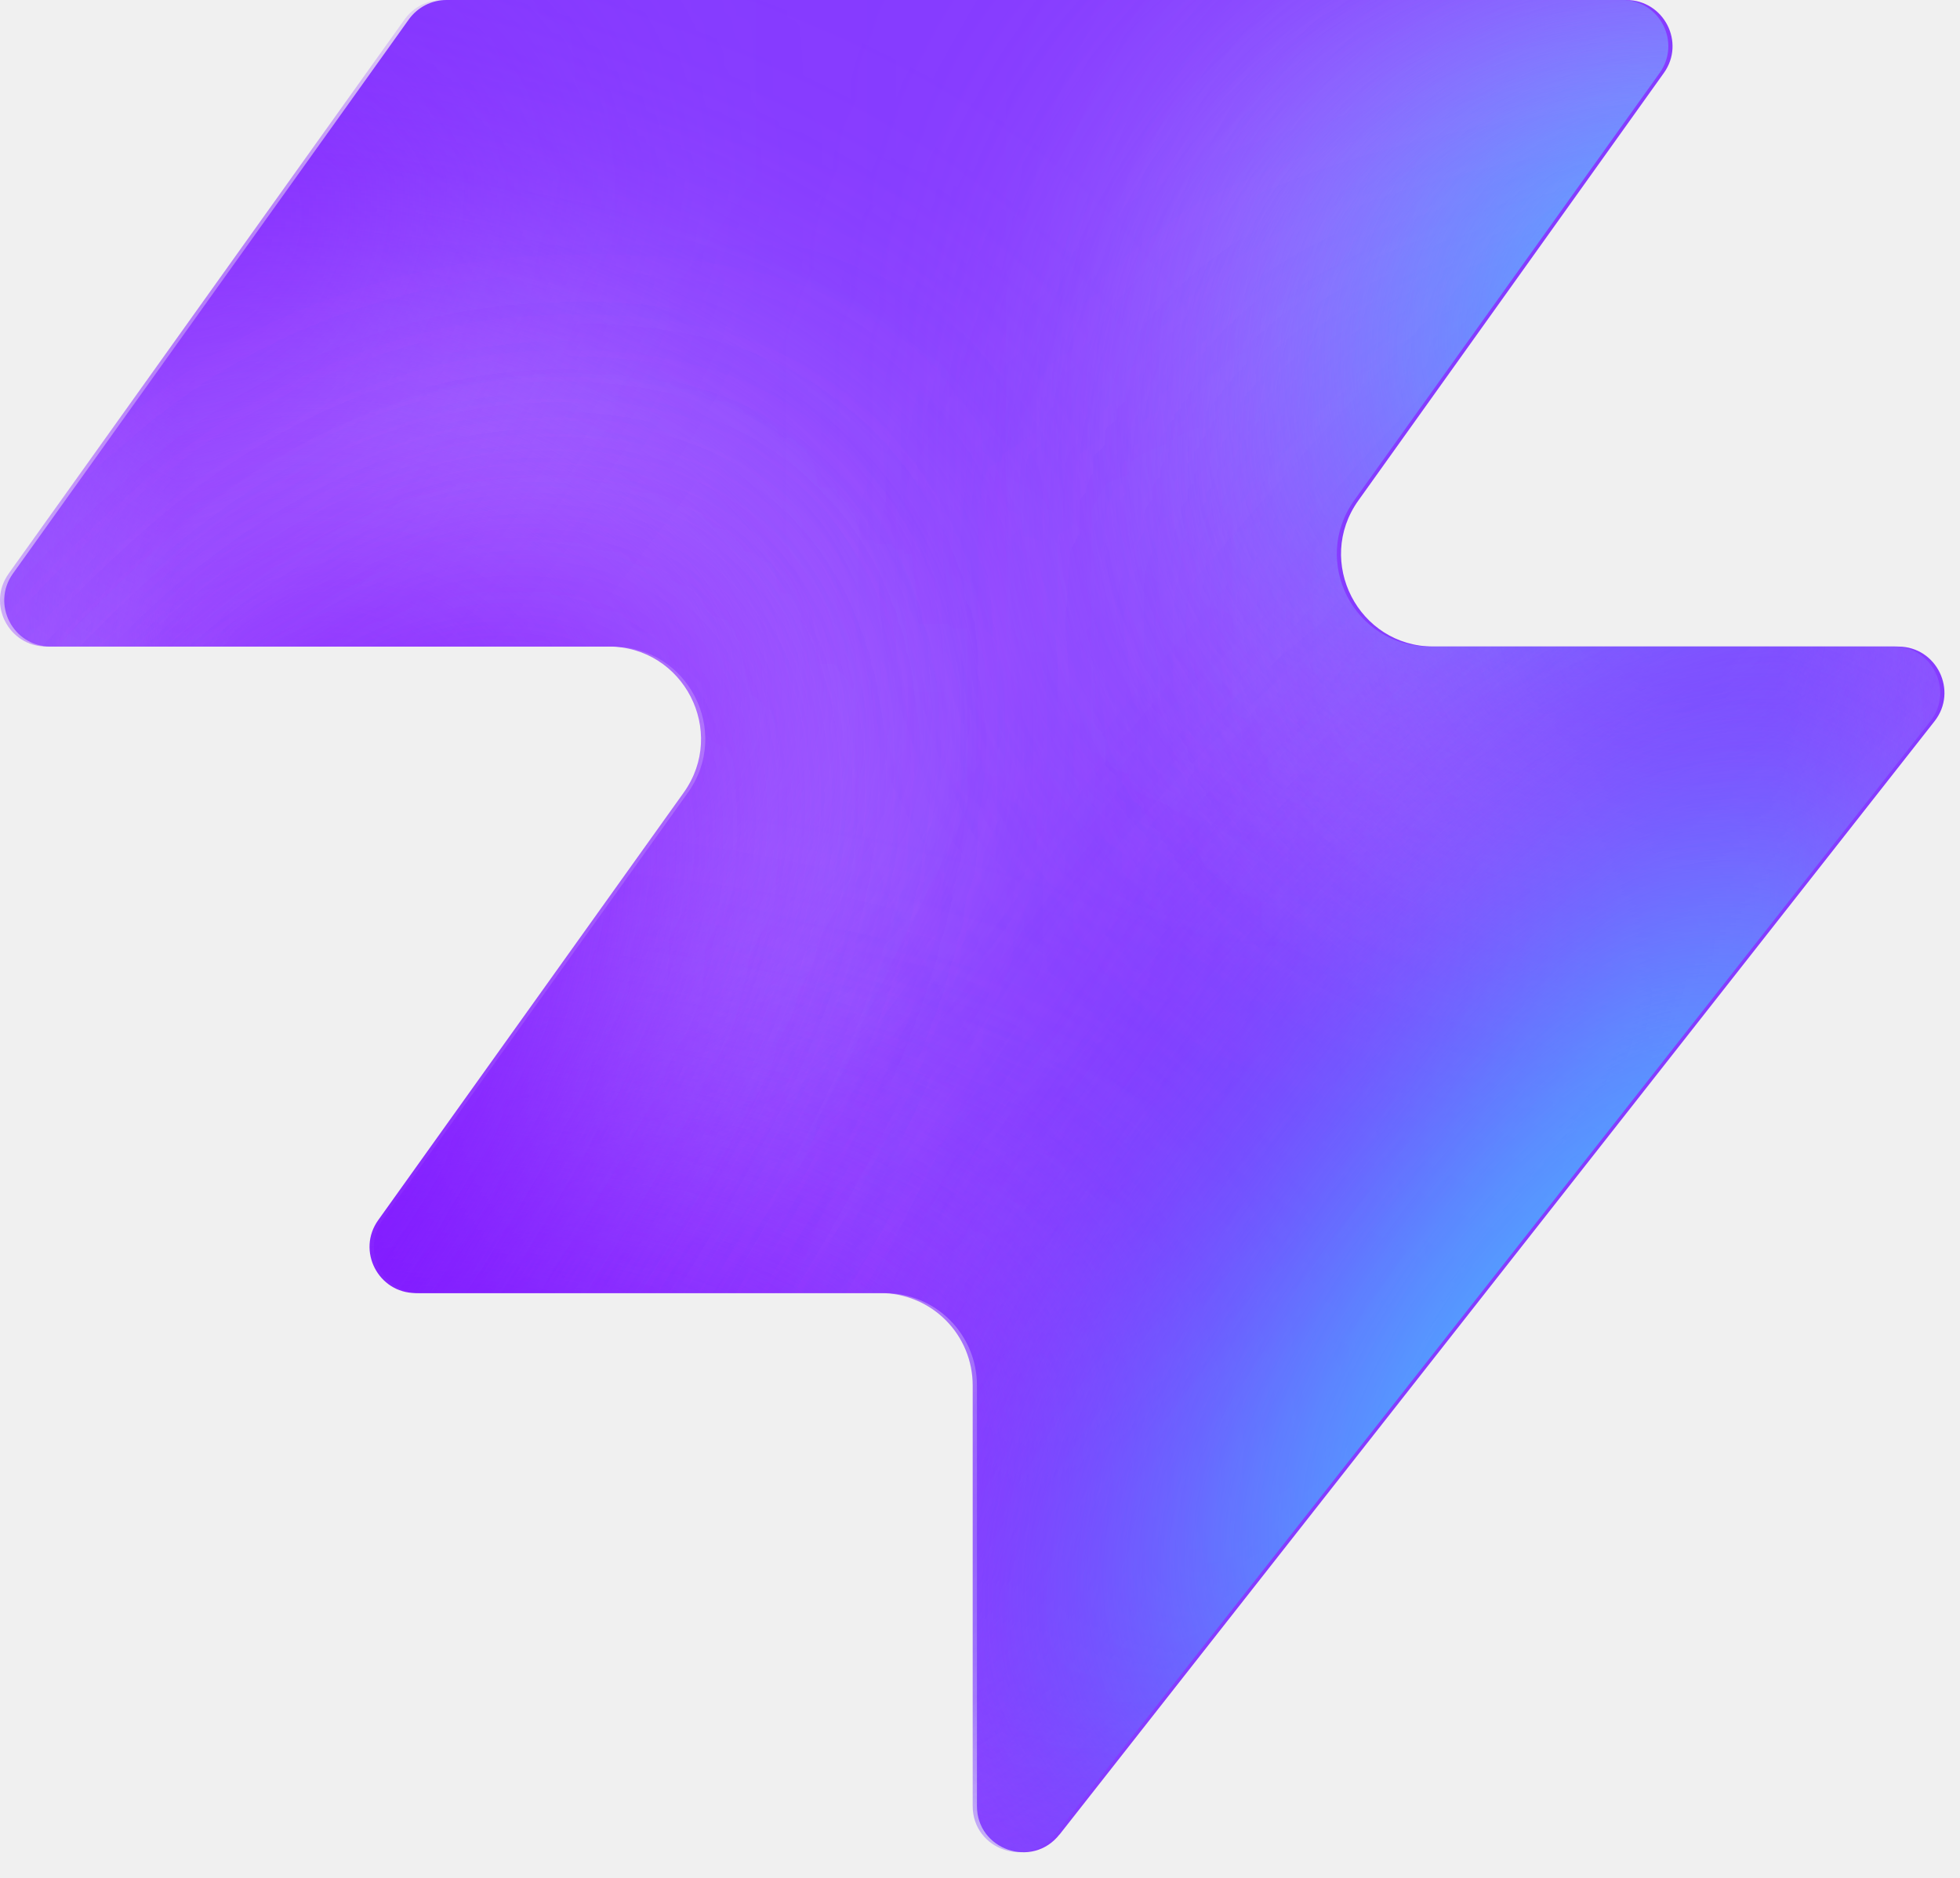
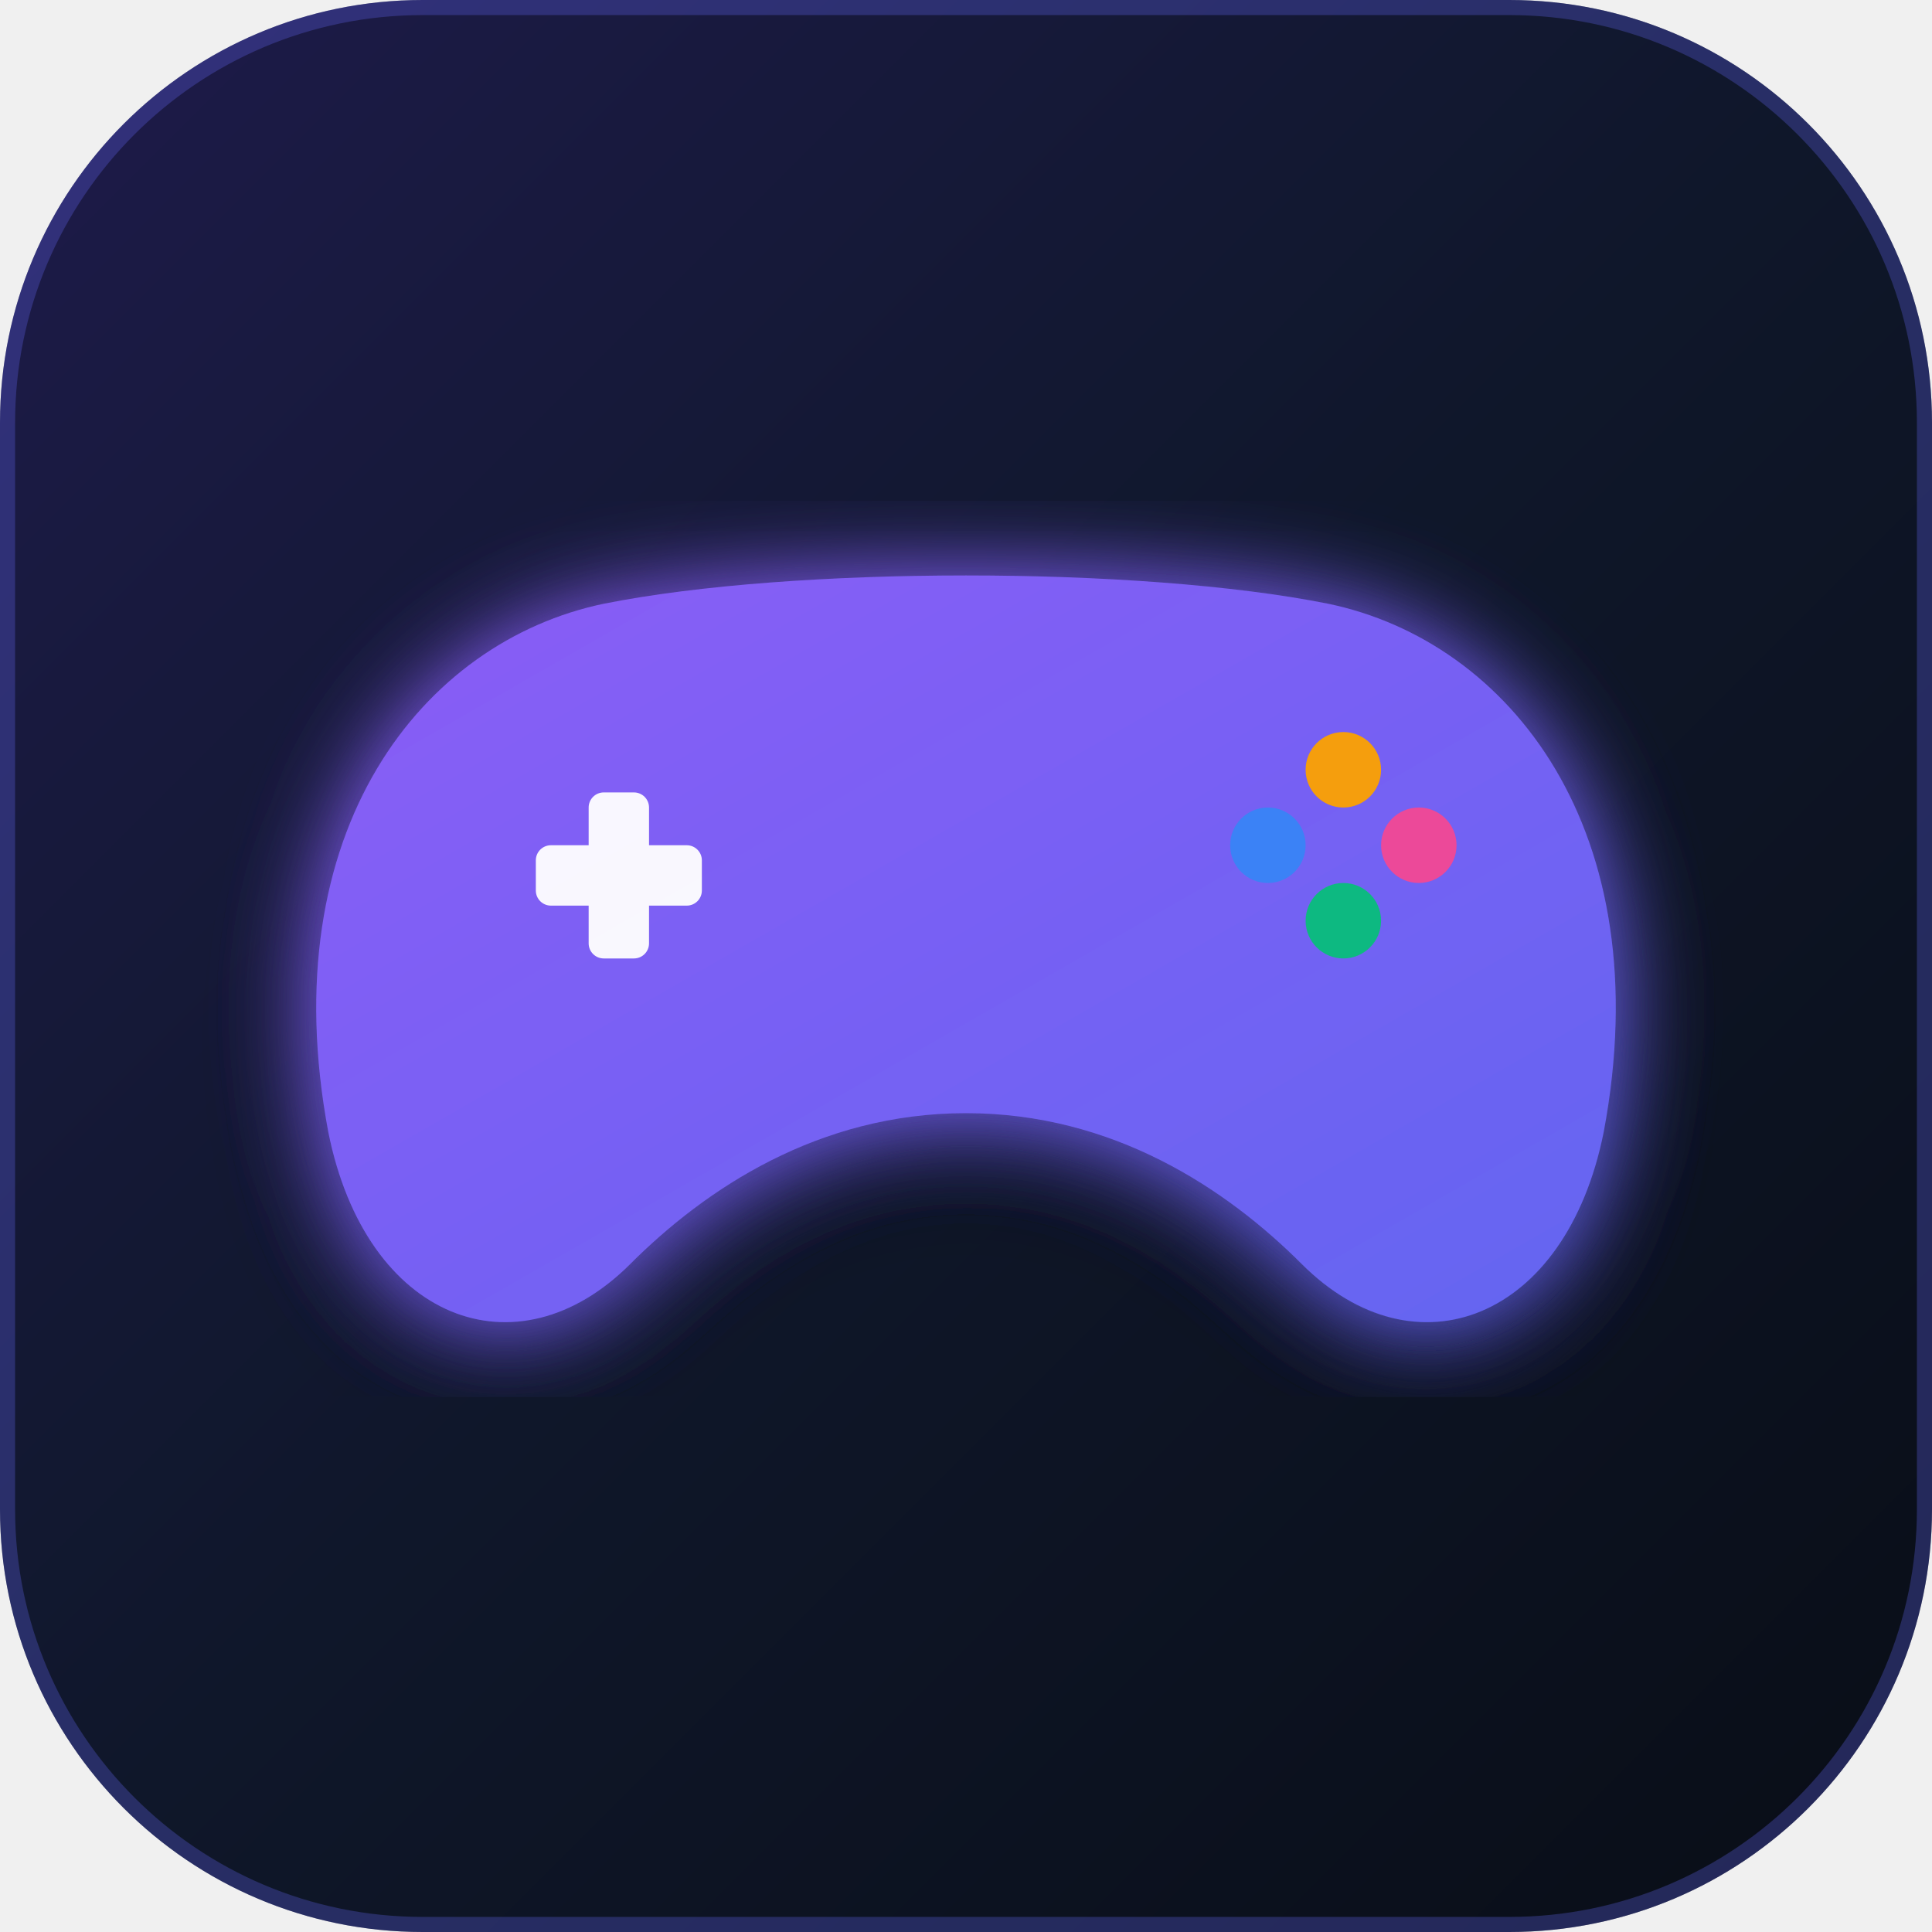
- <svg xmlns="http://www.w3.org/2000/svg" width="48" height="46" fill="none" viewBox="0 0 48 46">
-   <path fill="#863bff" d="M25.946 44.938c-.664.845-2.021.375-2.021-.698V33.937a2.26 2.26 0 0 0-2.262-2.262H10.287c-.92 0-1.456-1.04-.92-1.788l7.48-10.471c1.07-1.497 0-3.578-1.842-3.578H1.237c-.92 0-1.456-1.04-.92-1.788L10.013.474c.214-.297.556-.474.92-.474h28.894c.92 0 1.456 1.04.92 1.788l-7.48 10.471c-1.07 1.498 0 3.579 1.842 3.579h11.377c.943 0 1.473 1.088.89 1.83L25.947 44.94z" style="fill:#863bff;fill:color(display-p3 .525 .23 1);fill-opacity:1" />
-   <mask id="a" width="48" height="46" x="0" y="0" maskUnits="userSpaceOnUse" style="mask-type:alpha">
-     <path fill="#000" d="M25.842 44.938c-.664.844-2.021.375-2.021-.698V33.937a2.26 2.26 0 0 0-2.262-2.262H10.183c-.92 0-1.456-1.04-.92-1.788l7.48-10.471c1.07-1.498 0-3.579-1.842-3.579H1.133c-.92 0-1.456-1.04-.92-1.787L9.91.473c.214-.297.556-.474.92-.474h28.894c.92 0 1.456 1.04.92 1.788l-7.48 10.471c-1.07 1.498 0 3.578 1.842 3.578h11.377c.943 0 1.473 1.088.89 1.832L25.843 44.94z" style="fill:#000;fill-opacity:1" />
-   </mask>
-   <g mask="url(#a)">
-     <g filter="url(#b)">
-       <ellipse cx="5.508" cy="14.704" fill="#ede6ff" rx="5.508" ry="14.704" style="fill:#ede6ff;fill:color(display-p3 .927 .903 1);fill-opacity:1" transform="matrix(.00324 1 1 -.00324 -4.47 31.516)" />
-     </g>
-     <g filter="url(#c)">
-       <ellipse cx="10.399" cy="29.851" fill="#ede6ff" rx="10.399" ry="29.851" style="fill:#ede6ff;fill:color(display-p3 .927 .903 1);fill-opacity:1" transform="matrix(.00324 1 1 -.00324 -39.328 7.883)" />
-     </g>
-     <g filter="url(#d)">
-       <ellipse cx="5.508" cy="30.487" fill="#7e14ff" rx="5.508" ry="30.487" style="fill:#7e14ff;fill:color(display-p3 .492 .077 1);fill-opacity:1" transform="rotate(89.814 -25.913 -14.639)scale(1 -1)" />
-     </g>
-     <g filter="url(#e)">
-       <ellipse cx="5.508" cy="30.599" fill="#7e14ff" rx="5.508" ry="30.599" style="fill:#7e14ff;fill:color(display-p3 .492 .077 1);fill-opacity:1" transform="rotate(89.814 -32.644 -3.334)scale(1 -1)" />
-     </g>
-     <g filter="url(#f)">
-       <ellipse cx="5.508" cy="30.599" fill="#7e14ff" rx="5.508" ry="30.599" style="fill:#7e14ff;fill:color(display-p3 .492 .077 1);fill-opacity:1" transform="matrix(.00324 1 1 -.00324 -34.34 30.47)" />
-     </g>
-     <g filter="url(#g)">
-       <ellipse cx="14.072" cy="22.078" fill="#ede6ff" rx="14.072" ry="22.078" style="fill:#ede6ff;fill:color(display-p3 .927 .903 1);fill-opacity:1" transform="rotate(93.35 24.506 48.493)scale(-1 1)" />
-     </g>
-     <g filter="url(#h)">
-       <ellipse cx="3.47" cy="21.501" fill="#7e14ff" rx="3.47" ry="21.501" style="fill:#7e14ff;fill:color(display-p3 .492 .077 1);fill-opacity:1" transform="rotate(89.009 28.708 47.59)scale(-1 1)" />
-     </g>
-     <g filter="url(#i)">
-       <ellipse cx="3.47" cy="21.501" fill="#7e14ff" rx="3.47" ry="21.501" style="fill:#7e14ff;fill:color(display-p3 .492 .077 1);fill-opacity:1" transform="rotate(89.009 28.708 47.59)scale(-1 1)" />
-     </g>
-     <g filter="url(#j)">
-       <ellipse cx=".387" cy="8.972" fill="#7e14ff" rx="4.407" ry="29.108" style="fill:#7e14ff;fill:color(display-p3 .492 .077 1);fill-opacity:1" transform="rotate(39.51 .387 8.972)" />
-     </g>
-     <g filter="url(#k)">
-       <ellipse cx="47.523" cy="-6.092" fill="#7e14ff" rx="4.407" ry="29.108" style="fill:#7e14ff;fill:color(display-p3 .492 .077 1);fill-opacity:1" transform="rotate(37.892 47.523 -6.092)" />
-     </g>
-     <g filter="url(#l)">
-       <ellipse cx="41.412" cy="6.333" fill="#47bfff" rx="5.971" ry="9.665" style="fill:#47bfff;fill:color(display-p3 .28 .748 1);fill-opacity:1" transform="rotate(37.892 41.412 6.333)" />
-     </g>
-     <g filter="url(#m)">
-       <ellipse cx="-1.879" cy="38.332" fill="#7e14ff" rx="4.407" ry="29.108" style="fill:#7e14ff;fill:color(display-p3 .492 .077 1);fill-opacity:1" transform="rotate(37.892 -1.88 38.332)" />
-     </g>
-     <g filter="url(#n)">
-       <ellipse cx="-1.879" cy="38.332" fill="#7e14ff" rx="4.407" ry="29.108" style="fill:#7e14ff;fill:color(display-p3 .492 .077 1);fill-opacity:1" transform="rotate(37.892 -1.88 38.332)" />
-     </g>
-     <g filter="url(#o)">
-       <ellipse cx="35.651" cy="29.907" fill="#7e14ff" rx="4.407" ry="29.108" style="fill:#7e14ff;fill:color(display-p3 .492 .077 1);fill-opacity:1" transform="rotate(37.892 35.651 29.907)" />
-     </g>
-     <g filter="url(#p)">
-       <ellipse cx="38.418" cy="32.4" fill="#47bfff" rx="5.971" ry="15.297" style="fill:#47bfff;fill:color(display-p3 .28 .748 1);fill-opacity:1" transform="rotate(37.892 38.418 32.4)" />
-     </g>
-   </g>
+ <svg xmlns="http://www.w3.org/2000/svg" viewBox="0 0 512 512" width="100%" height="100%">
  <defs>
-     <filter id="b" width="60.045" height="41.654" x="-19.77" y="16.149" color-interpolation-filters="sRGB" filterUnits="userSpaceOnUse">
-       <feFlood flood-opacity="0" result="BackgroundImageFix" />
-       <feBlend in="SourceGraphic" in2="BackgroundImageFix" result="shape" />
-       <feGaussianBlur result="effect1_foregroundBlur_2002_17158" stdDeviation="7.659" />
+     <linearGradient id="bgGrad" x1="0%" y1="0%" x2="100%" y2="100%">
+       <stop offset="0%" stop-color="#1e1b4b" />
+       <stop offset="50%" stop-color="#0f172a" />
+       <stop offset="100%" stop-color="#090d16" />
+     </linearGradient>
+     <linearGradient id="controllerGrad" x1="0%" y1="0%" x2="100%" y2="100%">
+       <stop offset="0%" stop-color="#8b5cf6" />
+       <stop offset="100%" stop-color="#6366f1" />
+     </linearGradient>
+     <filter id="purpleGlow" x="-20%" y="-20%" width="140%" height="140%">
+       <feGaussianBlur stdDeviation="12" result="blur" />
+       <feComposite in="SourceGraphic" in2="blur" operator="over" />
    </filter>
-     <filter id="c" width="90.34" height="51.437" x="-54.613" y="-7.533" color-interpolation-filters="sRGB" filterUnits="userSpaceOnUse">
-       <feFlood flood-opacity="0" result="BackgroundImageFix" />
-       <feBlend in="SourceGraphic" in2="BackgroundImageFix" result="shape" />
-       <feGaussianBlur result="effect1_foregroundBlur_2002_17158" stdDeviation="7.659" />
-     </filter>
-     <filter id="d" width="79.355" height="29.4" x="-49.64" y="2.03" color-interpolation-filters="sRGB" filterUnits="userSpaceOnUse">
-       <feFlood flood-opacity="0" result="BackgroundImageFix" />
-       <feBlend in="SourceGraphic" in2="BackgroundImageFix" result="shape" />
-       <feGaussianBlur result="effect1_foregroundBlur_2002_17158" stdDeviation="4.596" />
-     </filter>
-     <filter id="e" width="79.579" height="29.4" x="-45.045" y="20.029" color-interpolation-filters="sRGB" filterUnits="userSpaceOnUse">
-       <feFlood flood-opacity="0" result="BackgroundImageFix" />
-       <feBlend in="SourceGraphic" in2="BackgroundImageFix" result="shape" />
-       <feGaussianBlur result="effect1_foregroundBlur_2002_17158" stdDeviation="4.596" />
-     </filter>
-     <filter id="f" width="79.579" height="29.4" x="-43.513" y="21.178" color-interpolation-filters="sRGB" filterUnits="userSpaceOnUse">
-       <feFlood flood-opacity="0" result="BackgroundImageFix" />
-       <feBlend in="SourceGraphic" in2="BackgroundImageFix" result="shape" />
-       <feGaussianBlur result="effect1_foregroundBlur_2002_17158" stdDeviation="4.596" />
-     </filter>
-     <filter id="g" width="74.749" height="58.852" x="15.756" y="-17.901" color-interpolation-filters="sRGB" filterUnits="userSpaceOnUse">
-       <feFlood flood-opacity="0" result="BackgroundImageFix" />
-       <feBlend in="SourceGraphic" in2="BackgroundImageFix" result="shape" />
-       <feGaussianBlur result="effect1_foregroundBlur_2002_17158" stdDeviation="7.659" />
-     </filter>
-     <filter id="h" width="61.377" height="25.362" x="23.548" y="2.284" color-interpolation-filters="sRGB" filterUnits="userSpaceOnUse">
-       <feFlood flood-opacity="0" result="BackgroundImageFix" />
-       <feBlend in="SourceGraphic" in2="BackgroundImageFix" result="shape" />
-       <feGaussianBlur result="effect1_foregroundBlur_2002_17158" stdDeviation="4.596" />
-     </filter>
-     <filter id="i" width="61.377" height="25.362" x="23.548" y="2.284" color-interpolation-filters="sRGB" filterUnits="userSpaceOnUse">
-       <feFlood flood-opacity="0" result="BackgroundImageFix" />
-       <feBlend in="SourceGraphic" in2="BackgroundImageFix" result="shape" />
-       <feGaussianBlur result="effect1_foregroundBlur_2002_17158" stdDeviation="4.596" />
-     </filter>
-     <filter id="j" width="56.045" height="63.649" x="-27.636" y="-22.853" color-interpolation-filters="sRGB" filterUnits="userSpaceOnUse">
-       <feFlood flood-opacity="0" result="BackgroundImageFix" />
-       <feBlend in="SourceGraphic" in2="BackgroundImageFix" result="shape" />
-       <feGaussianBlur result="effect1_foregroundBlur_2002_17158" stdDeviation="4.596" />
-     </filter>
-     <filter id="k" width="54.814" height="64.646" x="20.116" y="-38.415" color-interpolation-filters="sRGB" filterUnits="userSpaceOnUse">
-       <feFlood flood-opacity="0" result="BackgroundImageFix" />
-       <feBlend in="SourceGraphic" in2="BackgroundImageFix" result="shape" />
-       <feGaussianBlur result="effect1_foregroundBlur_2002_17158" stdDeviation="4.596" />
-     </filter>
-     <filter id="l" width="33.541" height="35.313" x="24.641" y="-11.323" color-interpolation-filters="sRGB" filterUnits="userSpaceOnUse">
-       <feFlood flood-opacity="0" result="BackgroundImageFix" />
-       <feBlend in="SourceGraphic" in2="BackgroundImageFix" result="shape" />
-       <feGaussianBlur result="effect1_foregroundBlur_2002_17158" stdDeviation="4.596" />
-     </filter>
-     <filter id="m" width="54.814" height="64.646" x="-29.286" y="6.009" color-interpolation-filters="sRGB" filterUnits="userSpaceOnUse">
-       <feFlood flood-opacity="0" result="BackgroundImageFix" />
-       <feBlend in="SourceGraphic" in2="BackgroundImageFix" result="shape" />
-       <feGaussianBlur result="effect1_foregroundBlur_2002_17158" stdDeviation="4.596" />
-     </filter>
-     <filter id="n" width="54.814" height="64.646" x="-29.286" y="6.009" color-interpolation-filters="sRGB" filterUnits="userSpaceOnUse">
-       <feFlood flood-opacity="0" result="BackgroundImageFix" />
-       <feBlend in="SourceGraphic" in2="BackgroundImageFix" result="shape" />
-       <feGaussianBlur result="effect1_foregroundBlur_2002_17158" stdDeviation="4.596" />
-     </filter>
-     <filter id="o" width="54.814" height="64.646" x="8.244" y="-2.416" color-interpolation-filters="sRGB" filterUnits="userSpaceOnUse">
-       <feFlood flood-opacity="0" result="BackgroundImageFix" />
-       <feBlend in="SourceGraphic" in2="BackgroundImageFix" result="shape" />
-       <feGaussianBlur result="effect1_foregroundBlur_2002_17158" stdDeviation="4.596" />
-     </filter>
-     <filter id="p" width="39.409" height="43.623" x="18.713" y="10.588" color-interpolation-filters="sRGB" filterUnits="userSpaceOnUse">
-       <feFlood flood-opacity="0" result="BackgroundImageFix" />
-       <feBlend in="SourceGraphic" in2="BackgroundImageFix" result="shape" />
-       <feGaussianBlur result="effect1_foregroundBlur_2002_17158" stdDeviation="4.596" />
+     <filter id="shadow" x="-10%" y="-10%" width="120%" height="120%">
+       <feDropShadow dx="0" dy="8" stdDeviation="10" flood-color="#000000" flood-opacity="0.5" />
    </filter>
  </defs>
+   <rect width="512" height="512" rx="112" fill="url(#bgGrad)" />
+   <rect width="508" height="508" x="2" y="2" rx="110" fill="none" stroke="#6366f1" stroke-width="4" stroke-opacity="0.3" />
+   <g filter="url(#shadow)">
+     <path d="M 160 160               C 210 150, 302 150, 352 160               C 400 170, 440 220, 425 300               C 415 350, 375 365, 345 335               C 325 315, 295 295, 256 295               C 217 295, 187 315, 167 335               C 137 365, 97 350, 87 300               C 72 220, 112 170, 160 160 Z" fill="url(#controllerGrad)" filter="url(#purpleGlow)" />
+     <g fill="#ffffff" opacity="0.95">
+       <rect x="156" y="210" width="16" height="44" rx="4" />
+       <rect x="142" y="224" width="44" height="16" rx="4" />
+     </g>
+     <circle cx="356" cy="204" r="10" fill="#f59e0b" />
+     <circle cx="376" cy="224" r="10" fill="#ec4899" />
+     <circle cx="356" cy="244" r="10" fill="#10b981" />
+     <circle cx="336" cy="224" r="10" fill="#3b82f6" />
+   </g>
</svg>
